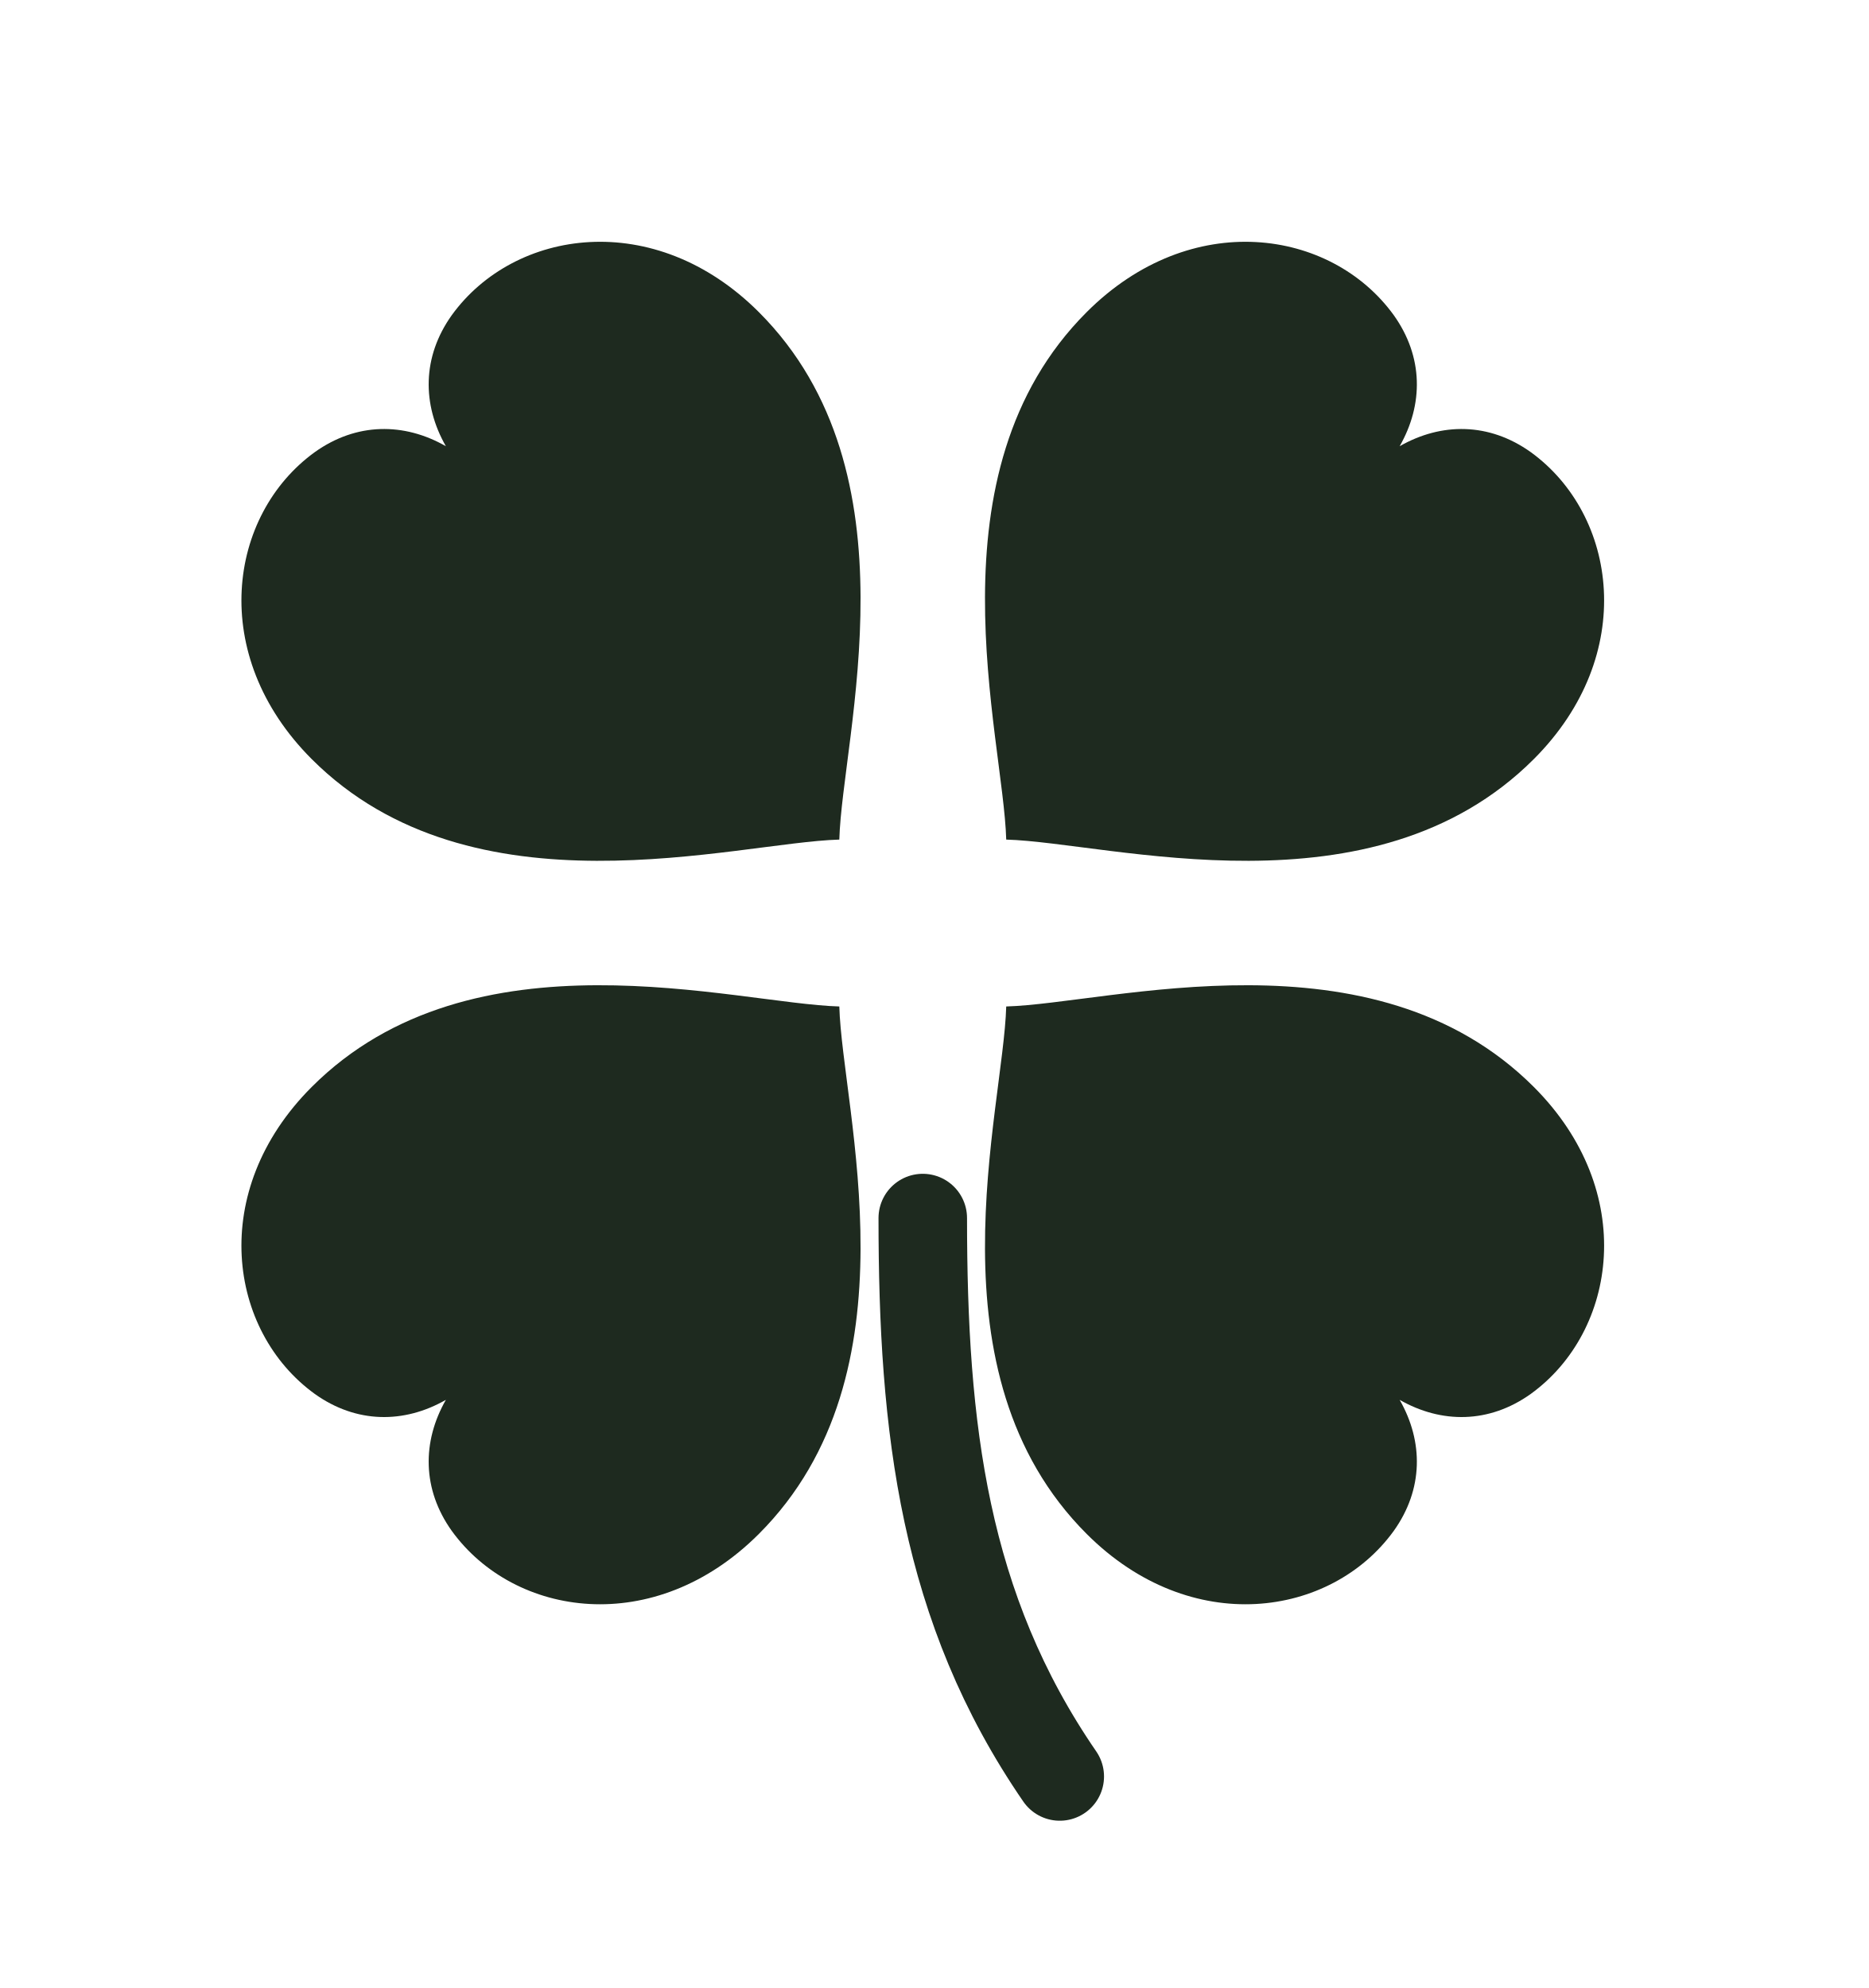
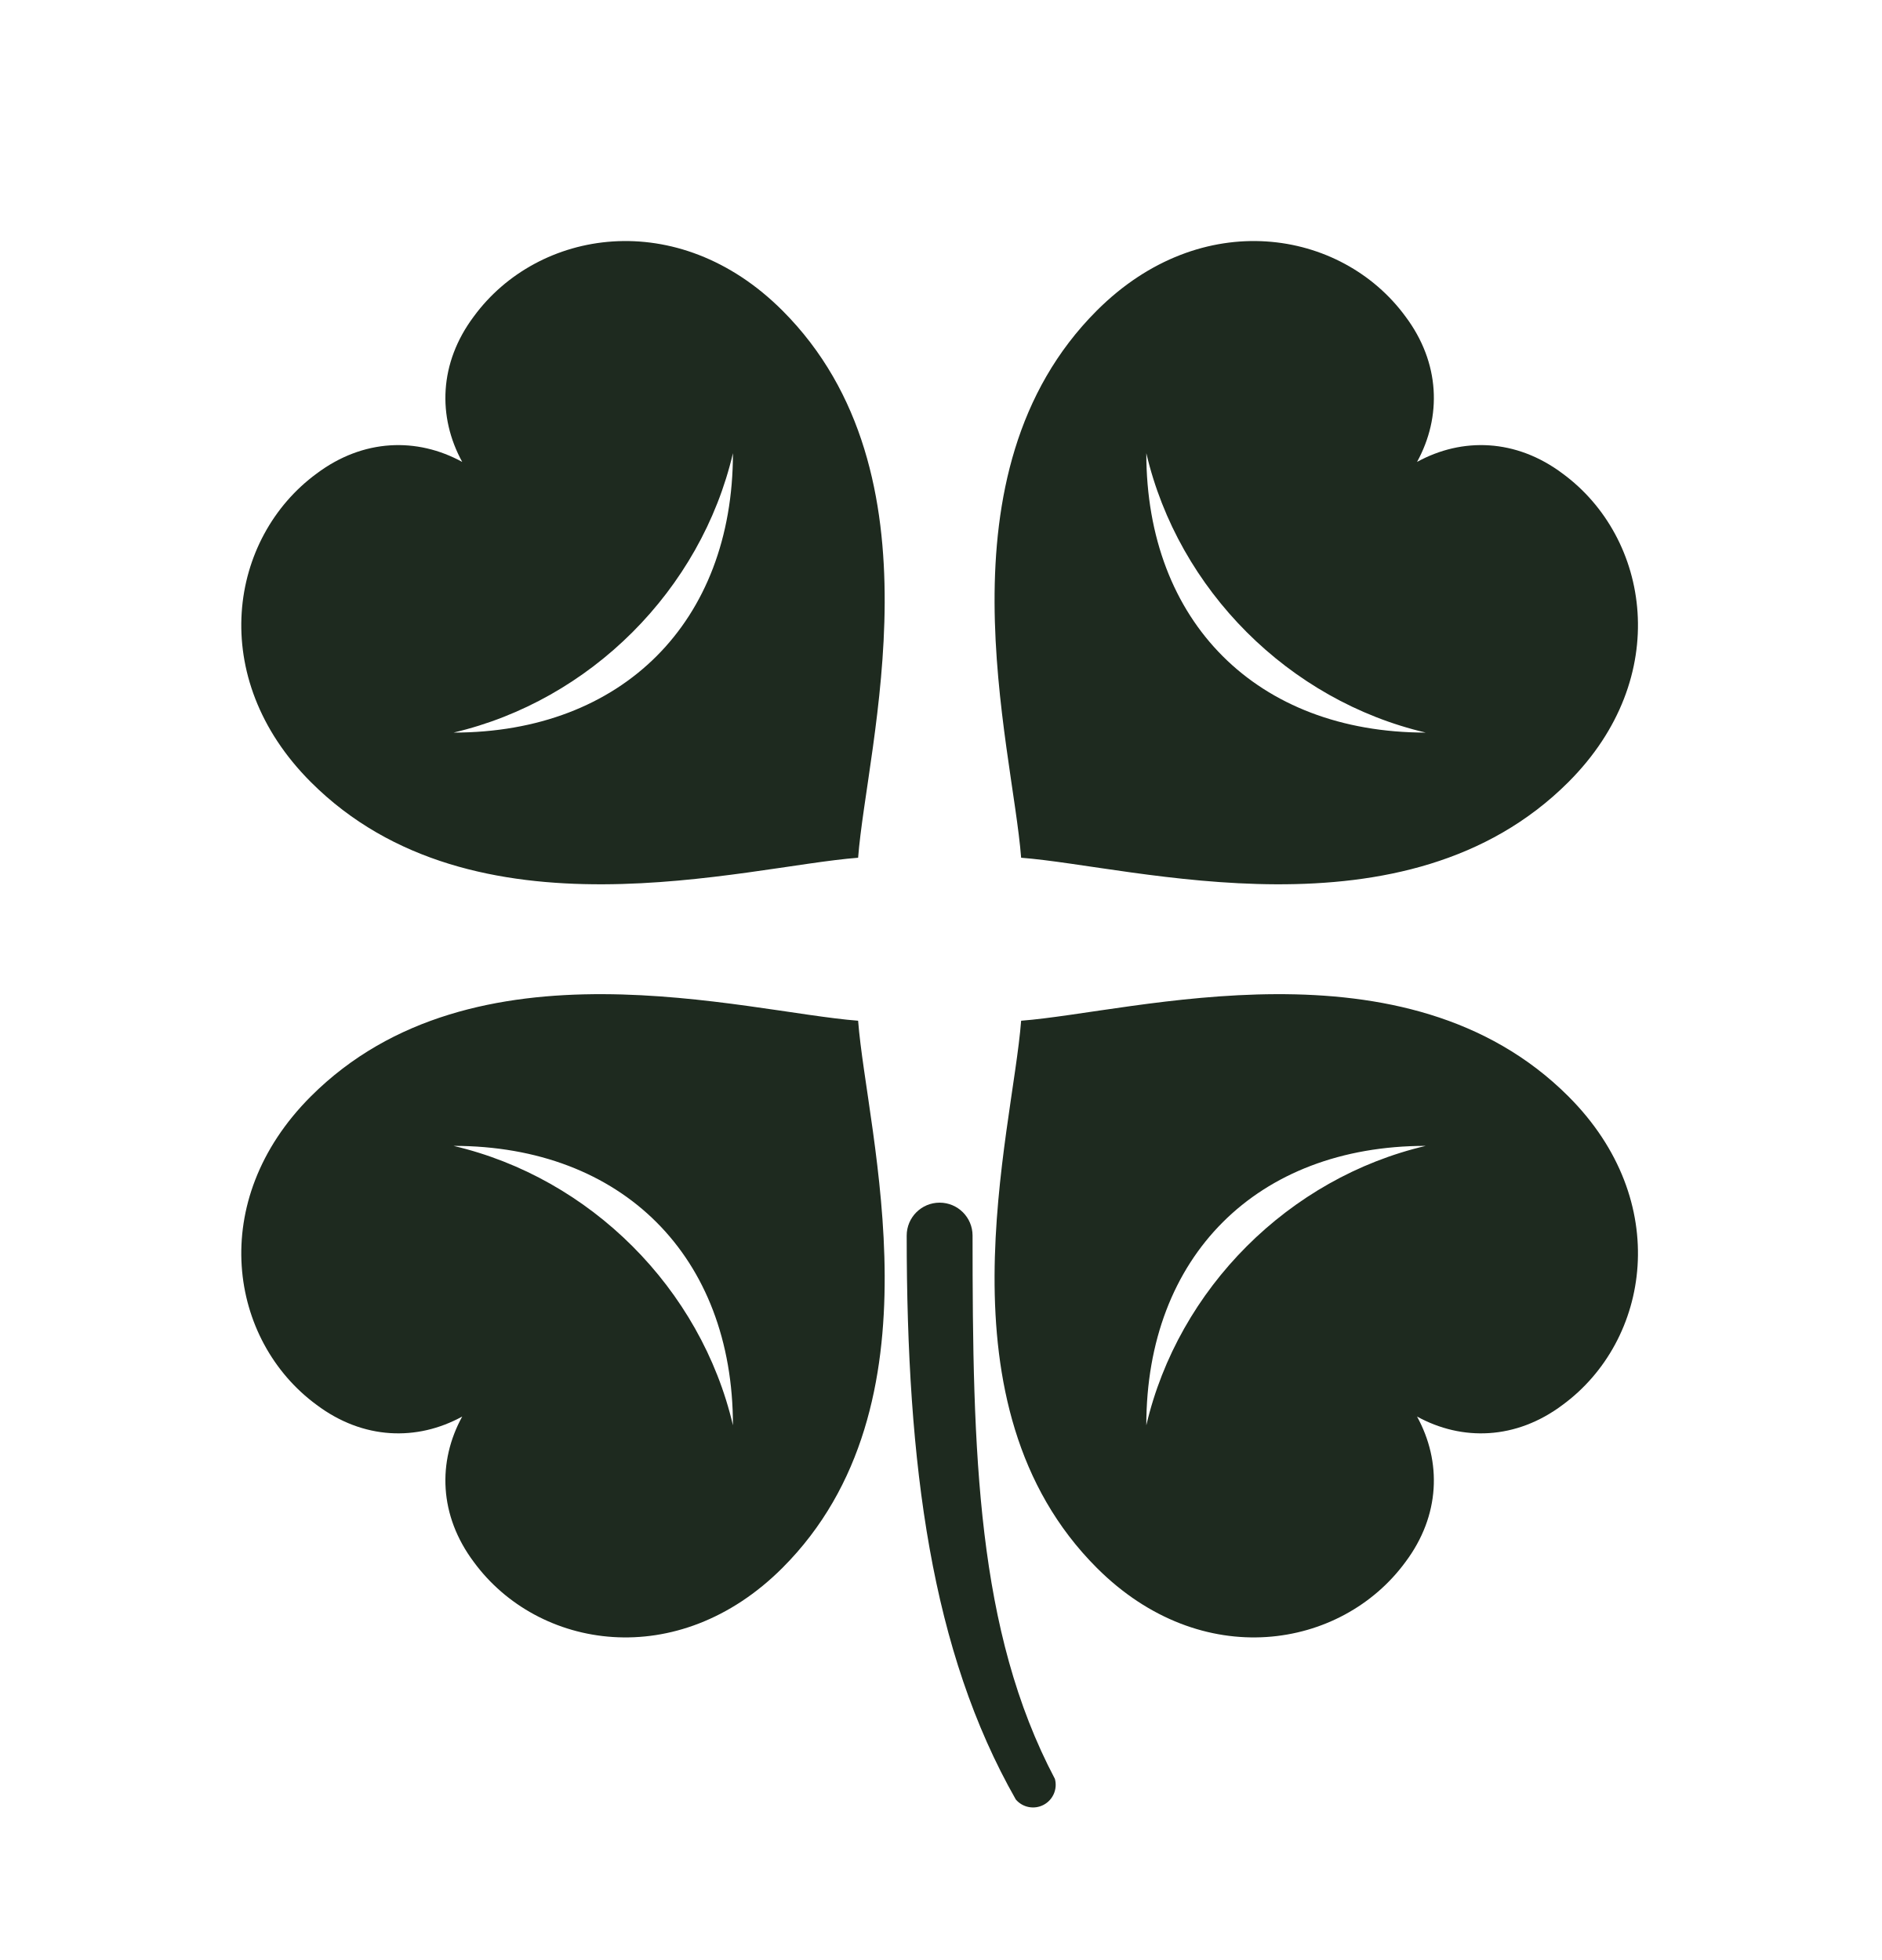
- <svg xmlns="http://www.w3.org/2000/svg" viewBox="0 0 94 100" width="94" height="100" role="img">
-   <g transform="translate(-6.59 -2.33) scale(1.06)">
-     <path fill="#1E2A1F" transform="rotate(45 50 46) translate(50 40.4)" d="M0 0C-3.6-3.4-15-9.6-15-20.4C-15-27.4-9.6-31.4-4.6-30.6C-2.2-30.2-.6-28.6 0-26.4C.6-28.6 2.2-30.2 4.6-30.6C9.6-31.4 15-27.4 15-20.4C15-9.6 3.6-3.4 0 0Z" />
-     <path fill="#1E2A1F" transform="rotate(135 50 46) translate(50 40.4)" d="M0 0C-3.6-3.4-15-9.6-15-20.4C-15-27.4-9.6-31.4-4.6-30.6C-2.2-30.2-.6-28.6 0-26.4C.6-28.6 2.2-30.2 4.6-30.6C9.6-31.4 15-27.4 15-20.4C15-9.6 3.6-3.4 0 0Z" />
-     <path fill="#1E2A1F" transform="rotate(225 50 46) translate(50 40.4)" d="M0 0C-3.6-3.4-15-9.6-15-20.4C-15-27.4-9.6-31.4-4.6-30.6C-2.2-30.2-.6-28.6 0-26.4C.6-28.6 2.2-30.2 4.6-30.6C9.6-31.4 15-27.4 15-20.4C15-9.6 3.6-3.4 0 0Z" />
-     <path fill="#1E2A1F" transform="rotate(315 50 46) translate(50 40.4)" d="M0 0C-3.6-3.4-15-9.6-15-20.4C-15-27.4-9.6-31.4-4.6-30.6C-2.2-30.2-.6-28.6 0-26.4C.6-28.6 2.2-30.2 4.6-30.6C9.6-31.4 15-27.4 15-20.4C15-9.6 3.6-3.4 0 0Z" />
-     <path fill="none" stroke="#1E2A1F" stroke-width="4.2" stroke-linecap="round" d="M50 60C50 70 51 78.5 56.5 86.5" />
+ <svg xmlns="http://www.w3.org/2000/svg" viewBox="0 0 96 100" width="96" height="100" role="img">
+   <g transform="translate(-4.57 -0.38) scale(1.05)">
+     <path fill="#1E2A1F" fill-rule="evenodd" transform="rotate(45 50 46) translate(50 40.4)" d="M0 0C-4.2-3.6-16.2-10.2-16.2-21.4C-16.2-28.6-10.6-32.6-5.4-31.8C-2.6-31.4-.7-29.6 0-27.2C.7-29.6 2.6-31.4 5.4-31.8C10.6-32.6 16.2-28.6 16.2-21.4C16.2-10.2 4.2-3.6 0 0ZM-9.6-18.2C-3.8-12.4 3.8-12.4 9.6-18.2C3.8-14.6-3.8-14.6-9.6-18.2Z" />
+     <path fill="#1E2A1F" fill-rule="evenodd" transform="rotate(135 50 46) translate(50 40.4)" d="M0 0C-4.2-3.6-16.2-10.2-16.2-21.4C-16.2-28.6-10.6-32.6-5.4-31.8C-2.6-31.4-.7-29.6 0-27.2C.7-29.6 2.6-31.4 5.4-31.8C10.6-32.6 16.2-28.6 16.2-21.4C16.2-10.2 4.2-3.6 0 0ZM-9.6-18.2C-3.8-12.4 3.8-12.4 9.6-18.2C3.8-14.6-3.8-14.6-9.6-18.2Z" />
+     <path fill="#1E2A1F" fill-rule="evenodd" transform="rotate(225 50 46) translate(50 40.4)" d="M0 0C-4.2-3.6-16.2-10.2-16.2-21.4C-16.2-28.6-10.6-32.6-5.4-31.8C-2.6-31.4-.7-29.6 0-27.2C.7-29.6 2.6-31.4 5.4-31.8C10.6-32.6 16.2-28.6 16.2-21.4C16.2-10.2 4.2-3.6 0 0ZM-9.6-18.2C-3.8-12.4 3.8-12.4 9.6-18.2C3.8-14.6-3.8-14.6-9.6-18.2Z" />
+     <path fill="#1E2A1F" fill-rule="evenodd" transform="rotate(315 50 46) translate(50 40.4)" d="M0 0C-4.2-3.6-16.2-10.2-16.2-21.4C-16.2-28.6-10.6-32.6-5.4-31.8C-2.6-31.4-.7-29.6 0-27.2C.7-29.6 2.6-31.4 5.4-31.8C10.6-32.6 16.2-28.6 16.2-21.4C16.2-10.2 4.2-3.6 0 0ZM-9.6-18.2C-3.8-12.4 3.8-12.4 9.6-18.2C3.8-14.6-3.8-14.6-9.6-18.2Z" />
+     <path fill="#1E2A1F" d="M48.4 60.4A1.6 1.6 0 0 1 51.6 60.4C51.6 71 51.8 79.6 55.6 86.8A1.1 1.1 0 0 1 53.7 87.8C49.6 80.6 48.4 71.6 48.4 60.4Z" />
  </g>
</svg>
